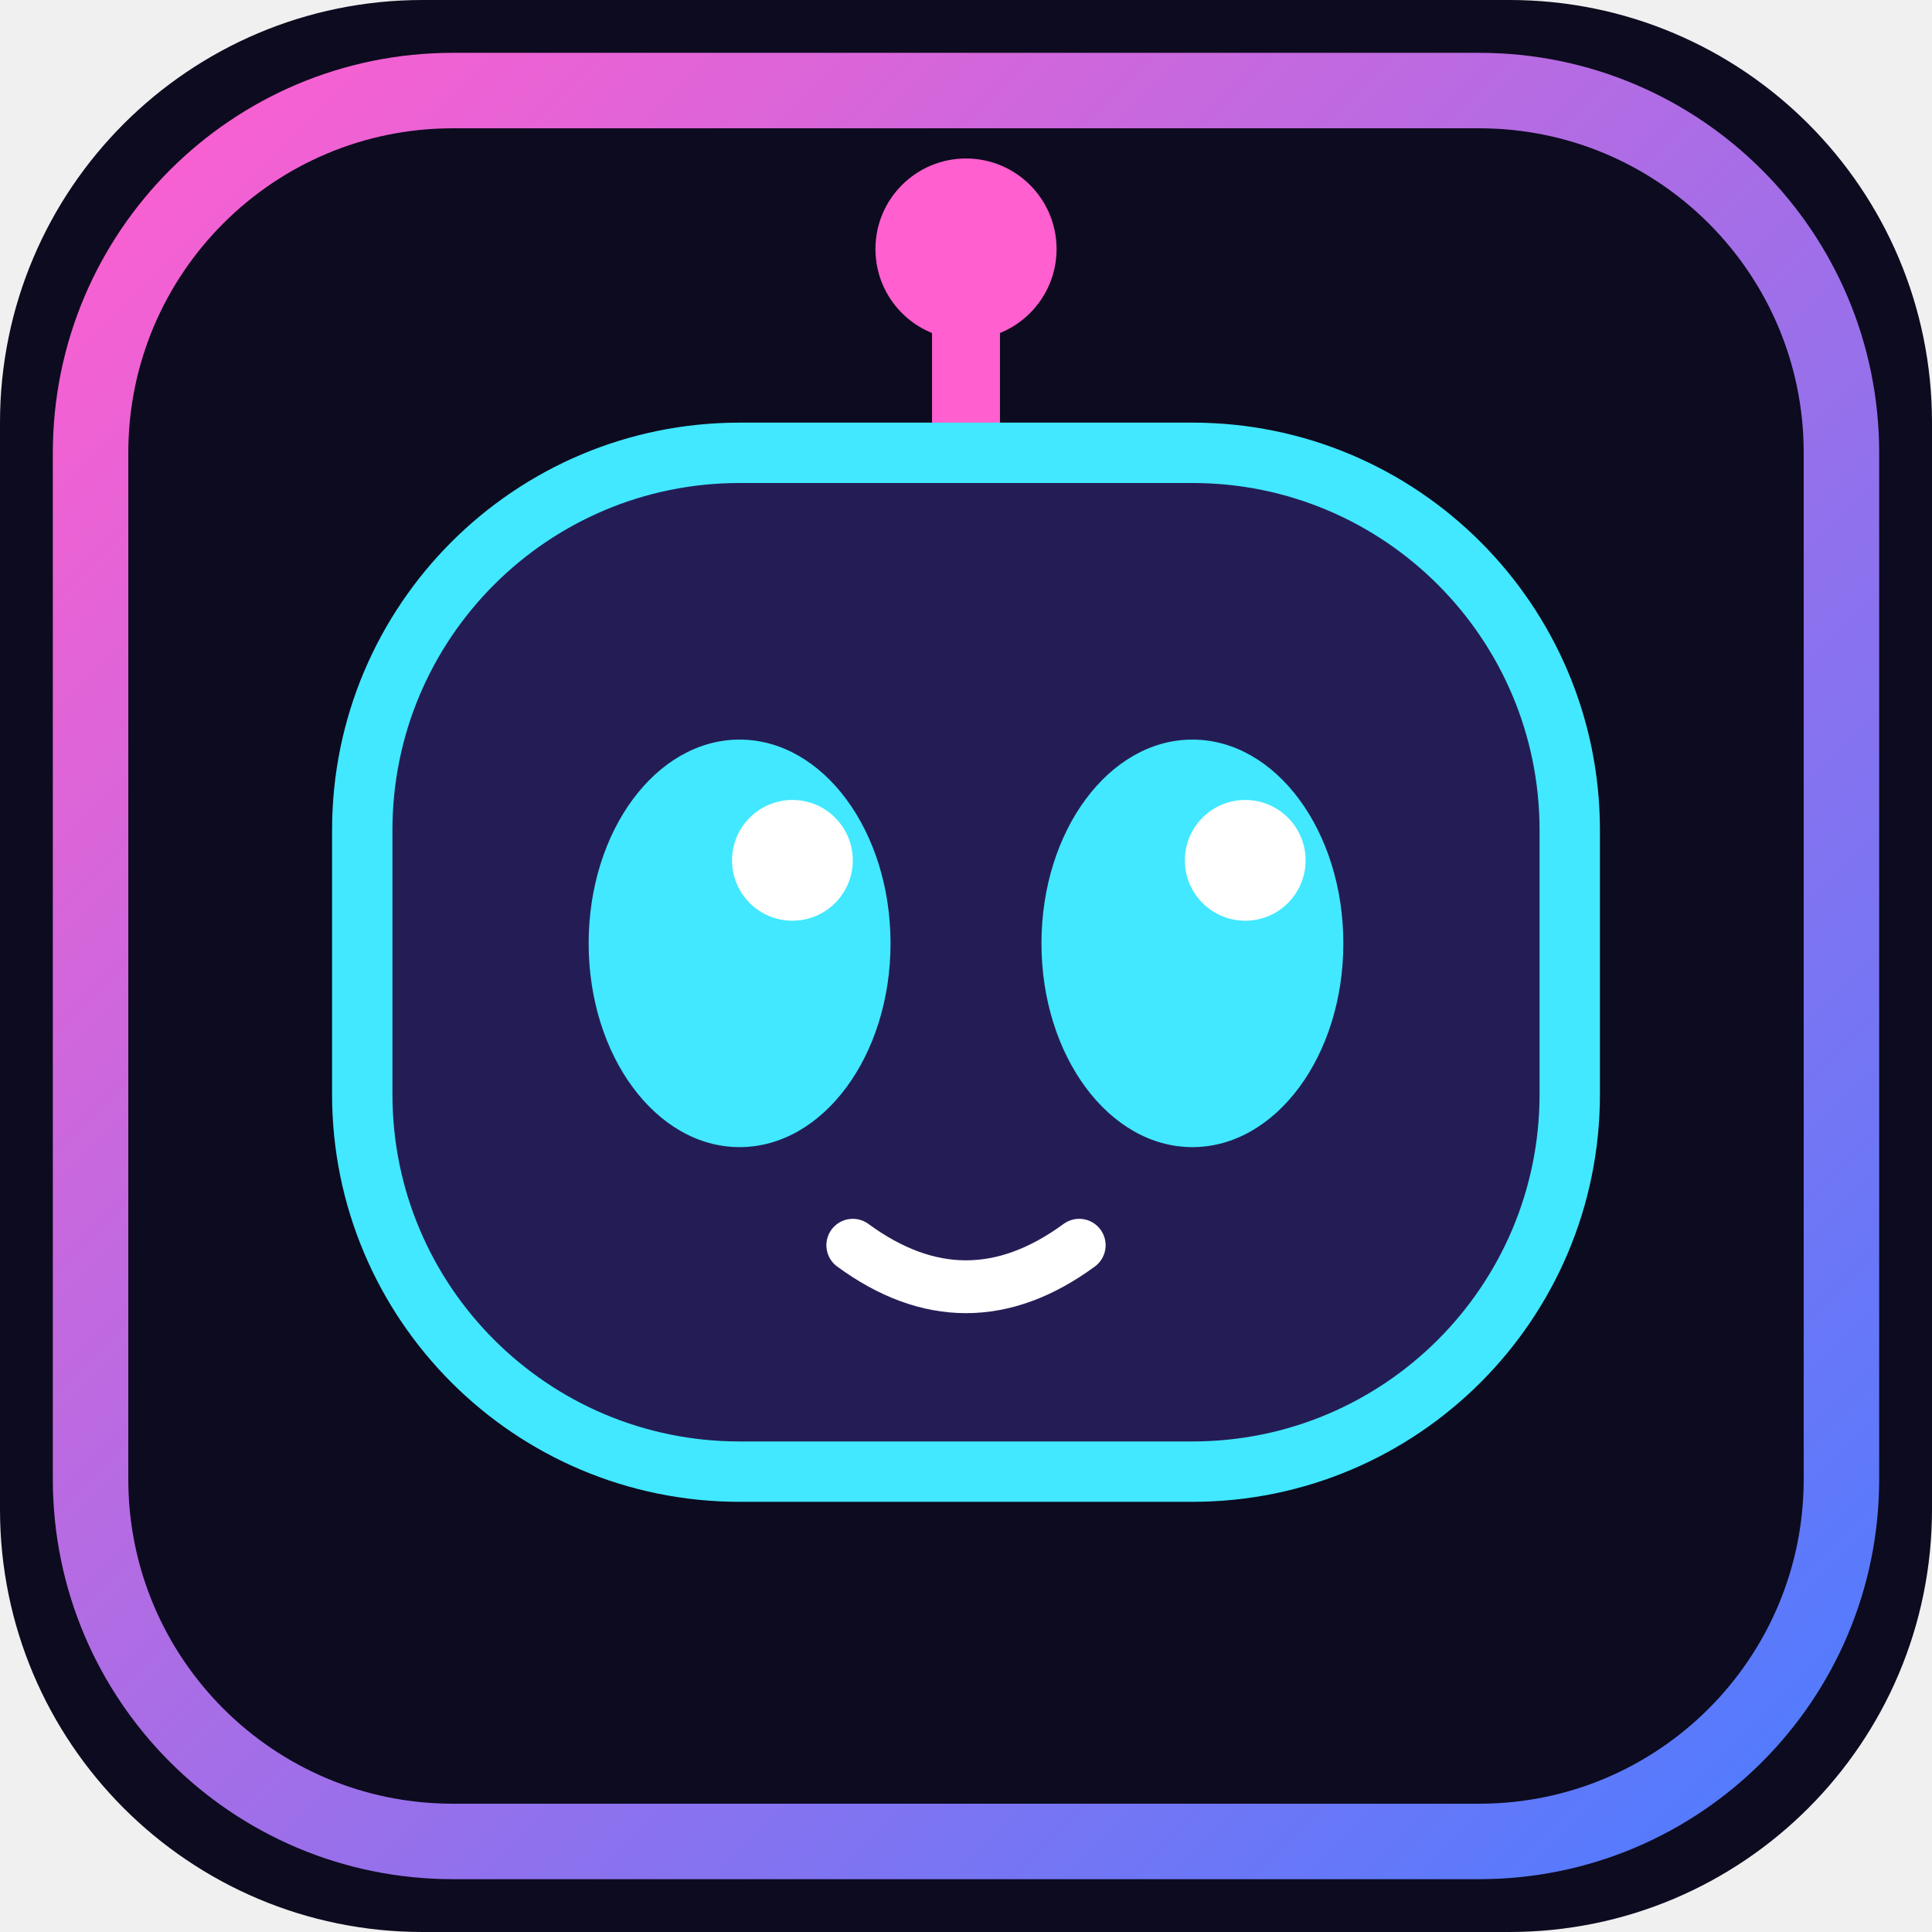
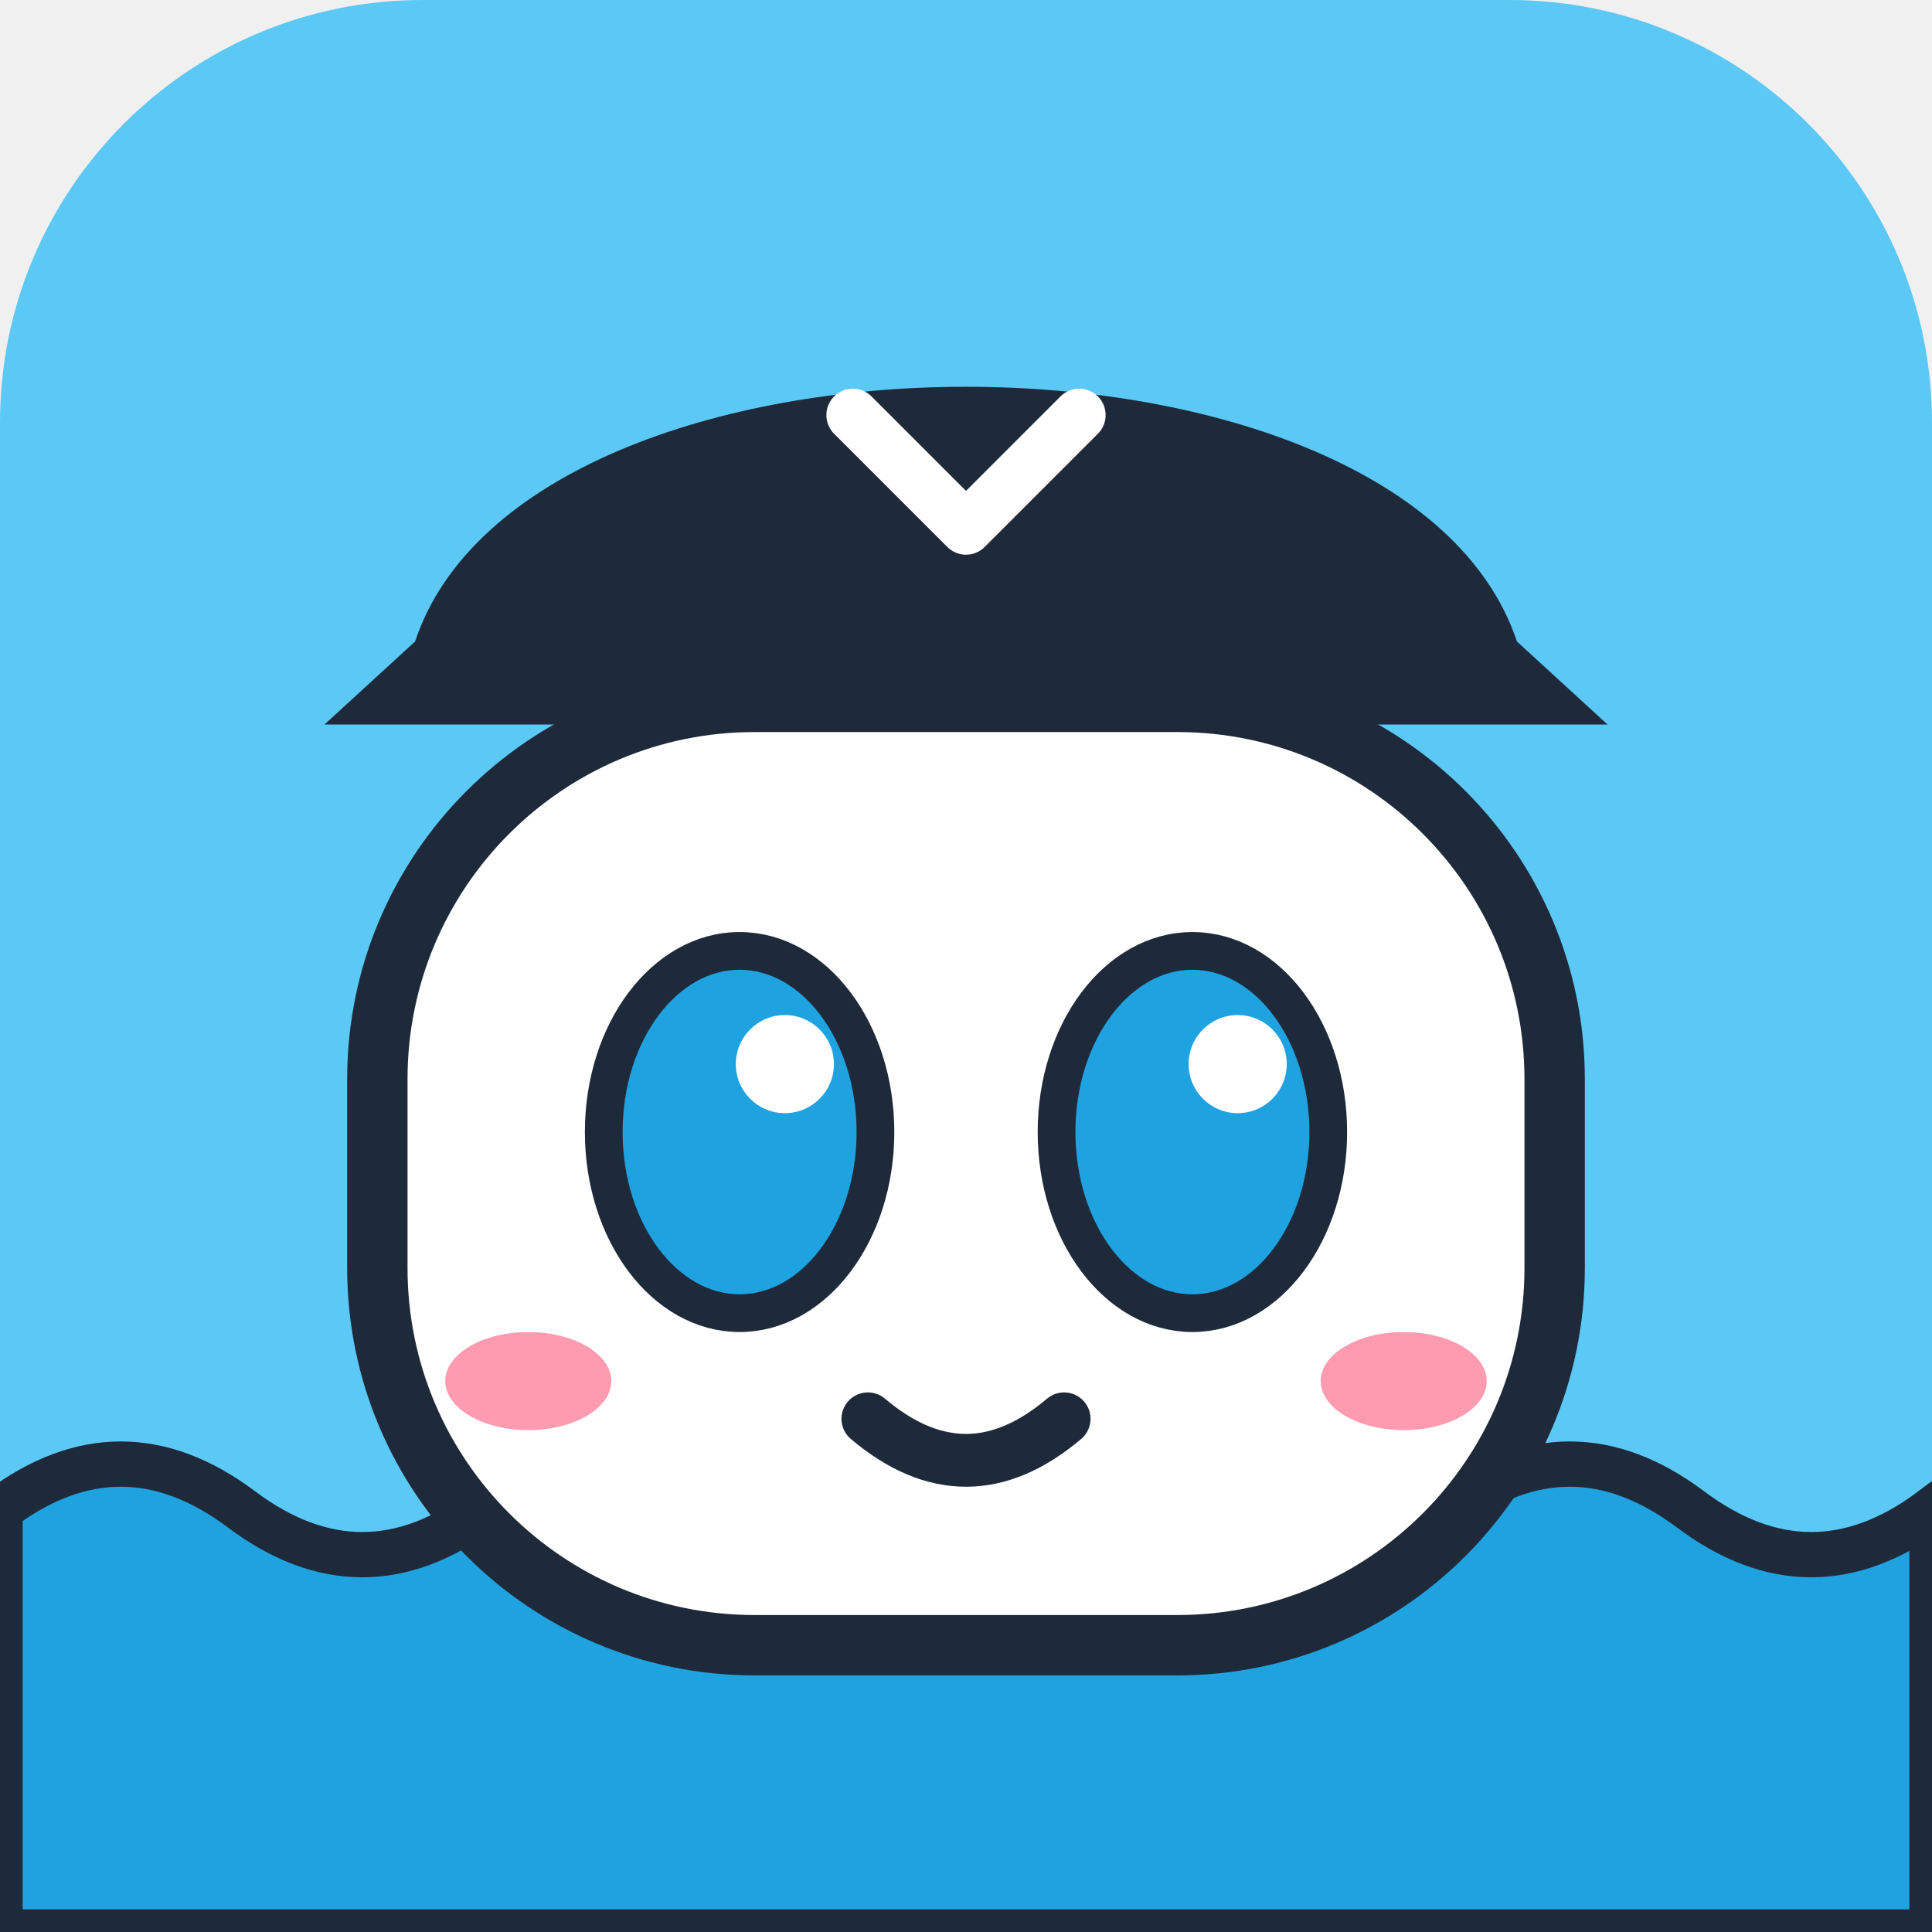
<svg xmlns="http://www.w3.org/2000/svg" viewBox="0 0 512 512">
-   <defs>
-     <linearGradient id="g" x1="0" y1="0" x2="1" y2="1">
-       <stop offset="0" stop-color="#ff5fcf" />
-       <stop offset="1" stop-color="#4d7cff" />
-     </linearGradient>
-   </defs>
-   <rect width="512" height="512" rx="112" fill="#0d0b1f" />
-   <rect x="24" y="24" width="464" height="464" rx="96" fill="none" stroke="url(#g)" stroke-width="20" />
-   <line x1="256" y1="70" x2="256" y2="120" stroke="#ff5fcf" stroke-width="18" stroke-linecap="round" />
-   <circle cx="256" cy="66" r="24" fill="#ff5fcf" />
-   <rect x="96" y="120" width="320" height="270" rx="100" fill="#241d55" stroke="#41e8ff" stroke-width="16" />
-   <ellipse cx="196" cy="250" rx="40" ry="54" fill="#41e8ff" />
-   <ellipse cx="316" cy="250" rx="40" ry="54" fill="#41e8ff" />
-   <circle cx="210" cy="228" r="16" fill="#fff" />
-   <circle cx="330" cy="228" r="16" fill="#fff" />
-   <path d="M226 330 Q256 352 286 330" stroke="#fff" stroke-width="14" fill="none" stroke-linecap="round" />
+   <rect width="512" height="512" rx="112" fill="#5cc8f5" />
+   <path d="M0 400 q32 -24 64 0 t64 0 t64 0 t64 0 t64 0 t64 0 t64 0 t64 0 V512 H0z" fill="#1fa2e0" stroke="#1e2a3a" stroke-width="12" />
+   <path d="M110 170 c30 -90 262 -90 292 0 l24 22 H86z" fill="#1e2a3a" />
+   <path d="M226 110 l30 30 30 -30" stroke="#fff" stroke-width="14" fill="none" stroke-linecap="round" stroke-linejoin="round" />
+   <rect x="100" y="186" width="312" height="250" rx="100" fill="#fff" stroke="#1e2a3a" stroke-width="16" />
+   <ellipse cx="196" cy="300" rx="36" ry="48" fill="#1fa2e0" stroke="#1e2a3a" stroke-width="10" />
+   <ellipse cx="316" cy="300" rx="36" ry="48" fill="#1fa2e0" stroke="#1e2a3a" stroke-width="10" />
+   <circle cx="208" cy="282" r="13" fill="#fff" />
+   <circle cx="328" cy="282" r="13" fill="#fff" />
+   <ellipse cx="140" cy="366" rx="22" ry="13" fill="#ff9bb0" />
+   <ellipse cx="372" cy="366" rx="22" ry="13" fill="#ff9bb0" />
+   <path d="M230 376 Q256 398 282 376" stroke="#1e2a3a" stroke-width="14" fill="none" stroke-linecap="round" />
</svg>
